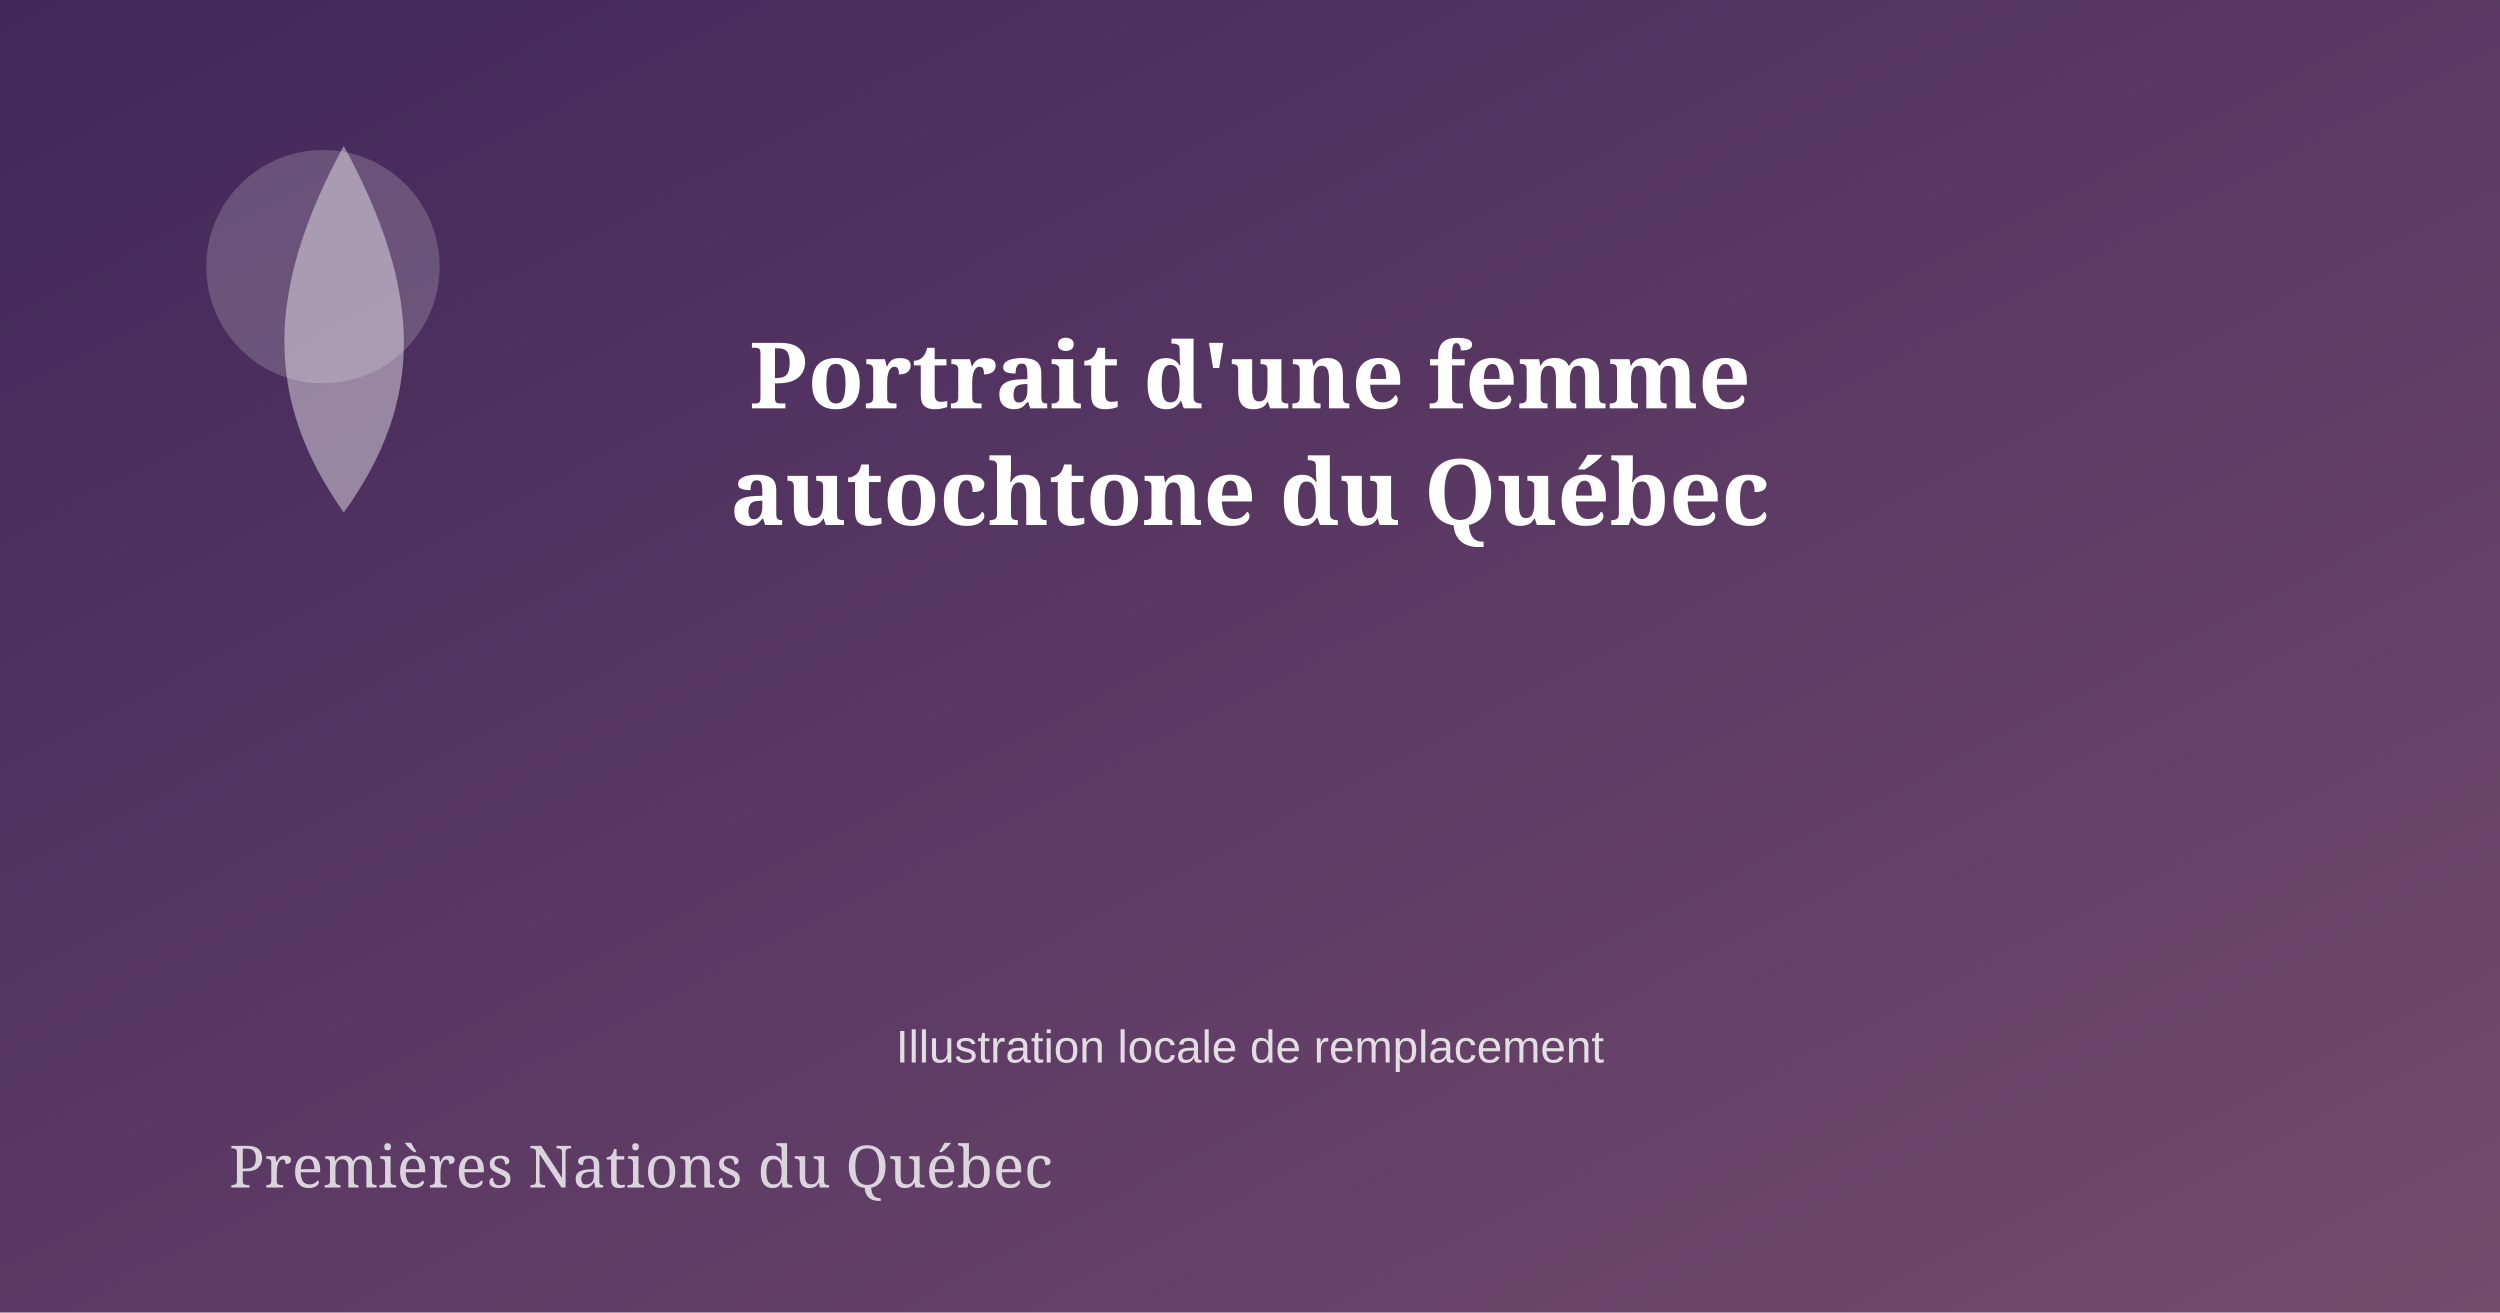
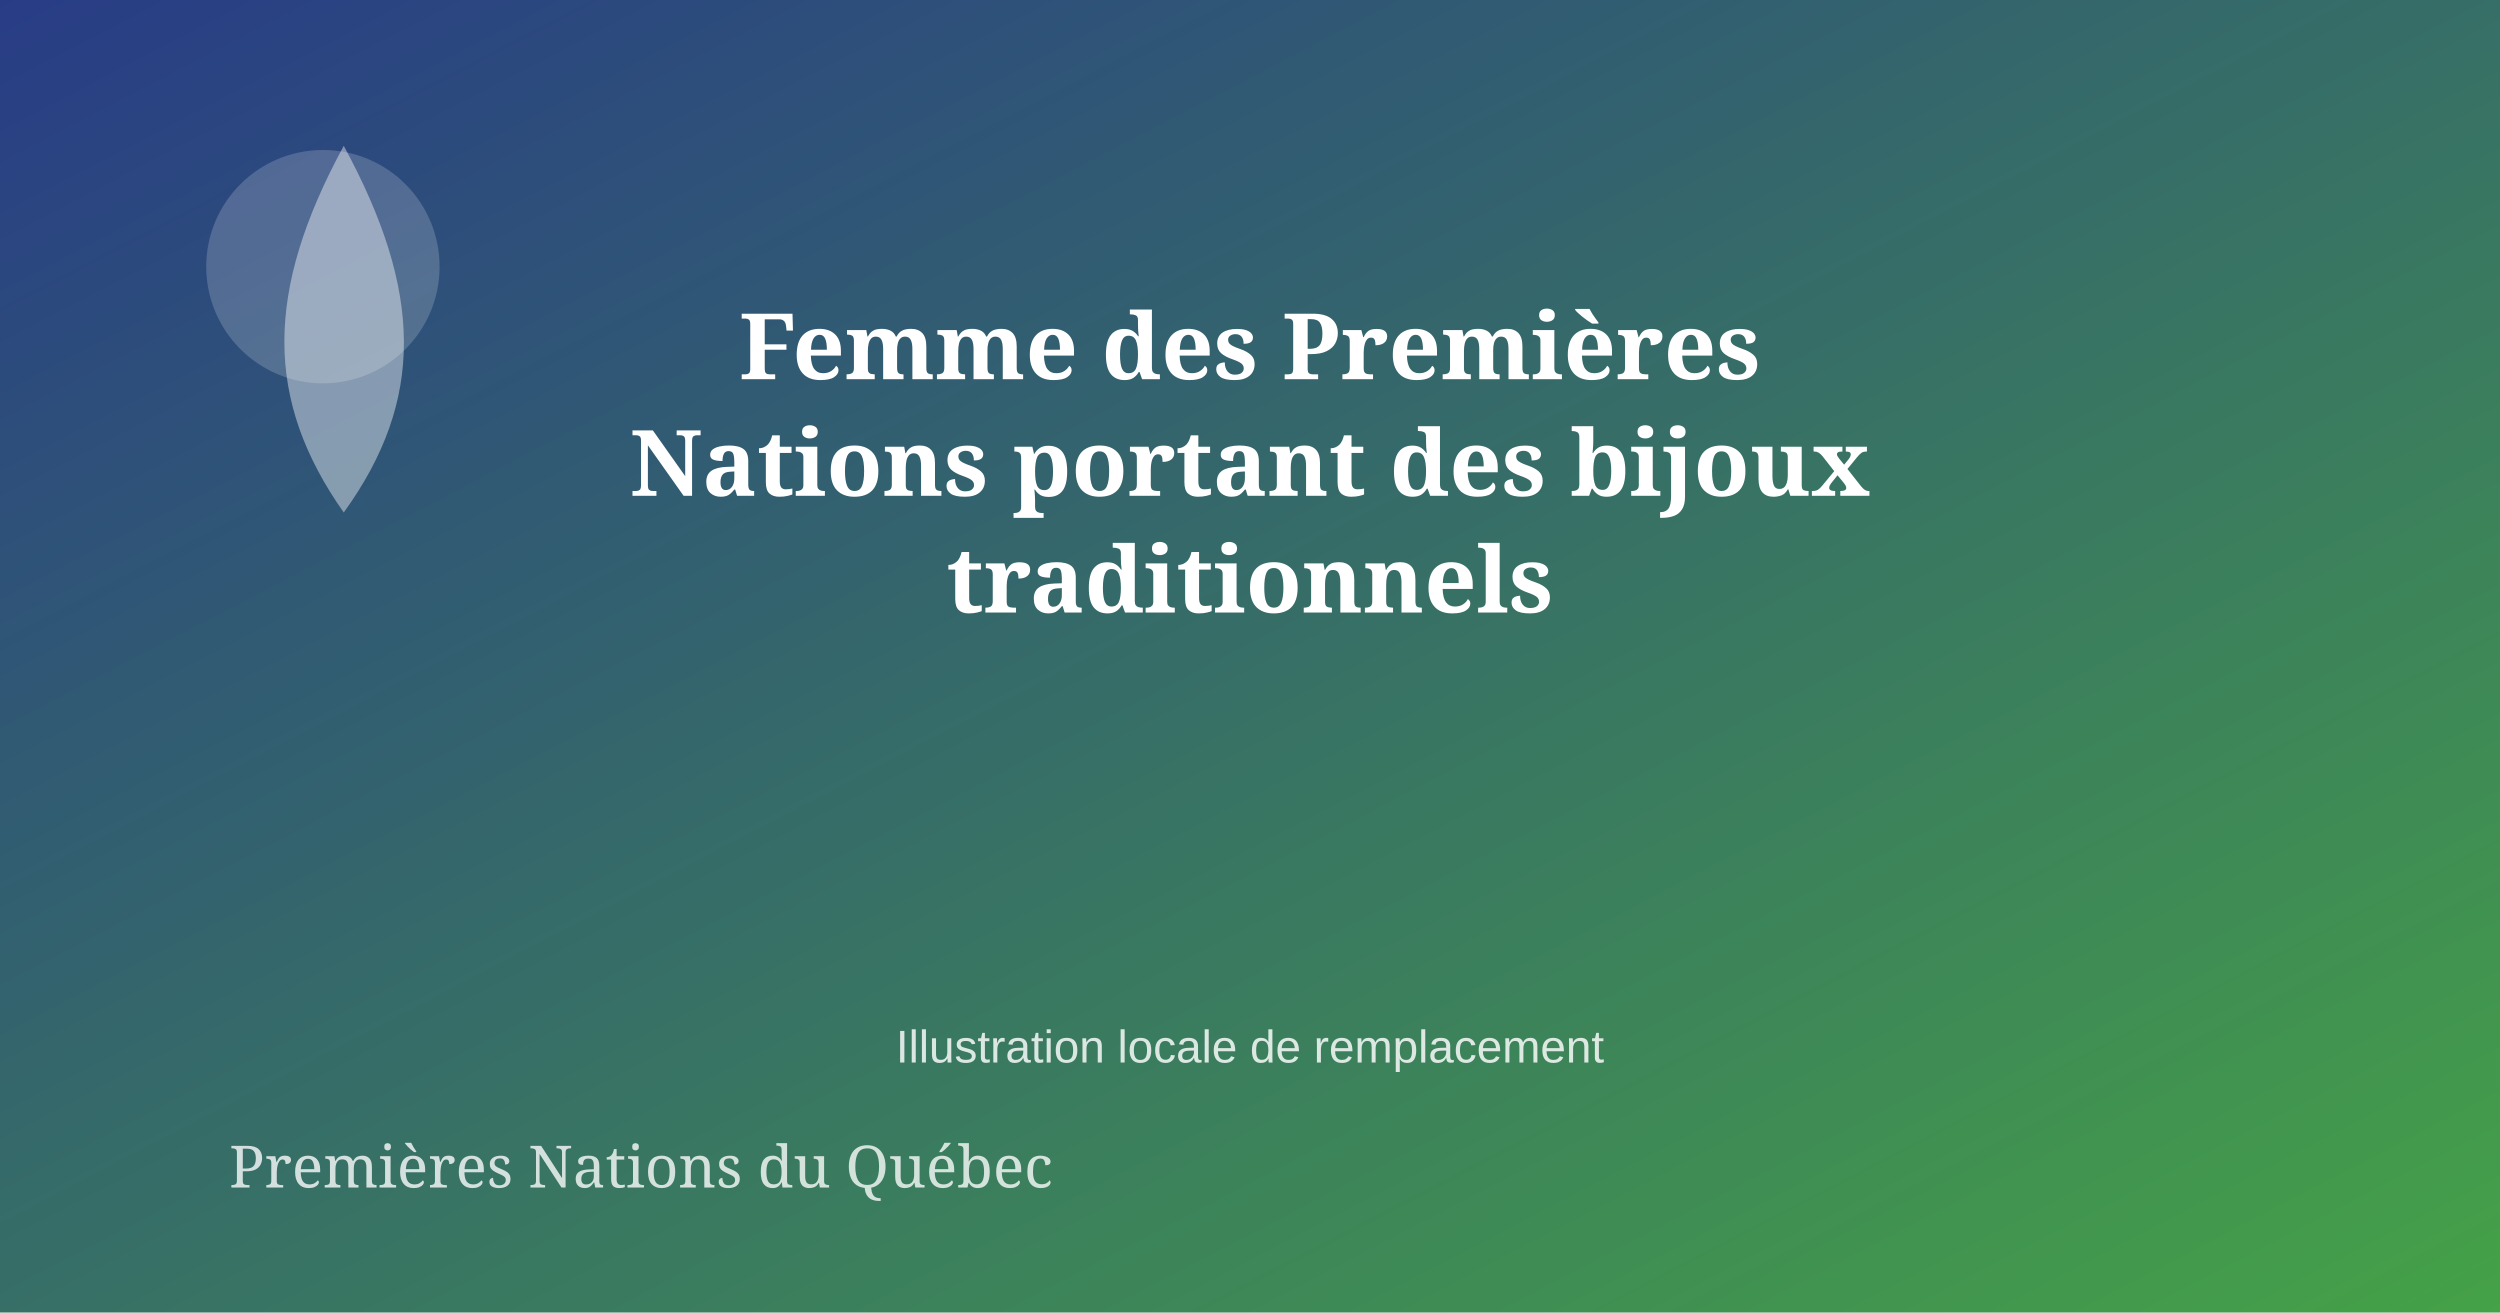
<svg xmlns="http://www.w3.org/2000/svg" viewBox="0 0 1200 630" role="img" aria-labelledby="title desc">
  <defs>
    <linearGradient id="bg" x1="0" y1="0" x2="1" y2="1">
-       <stop offset="0%" stop-color="#42275a" />
-       <stop offset="100%" stop-color="#734b6d" />
+       <stop offset="0%" stop-color="#283c86" />
+       <stop offset="100%" stop-color="#45a247" />
    </linearGradient>
  </defs>
  <rect width="1200" height="630" fill="url(#bg)" />
  <circle cx="155" cy="128" r="56" fill="rgba(255,255,255,0.18)" />
  <path d="M165 70c38 70 39 122 0 176-38-54-38-106 0-176Z" fill="rgba(255,255,255,0.42)" />
  <text x="110" y="570" font-size="28" fill="rgba(255,255,255,0.78)" font-family="Georgia, serif">Premières Nations du Québec</text>
-   <text x="600" y="196" text-anchor="middle" font-size="44" font-weight="700" fill="#ffffff" font-family="Georgia, serif">Portrait d'une femme</text>
-   <text x="600" y="252" text-anchor="middle" font-size="44" font-weight="700" fill="#ffffff" font-family="Georgia, serif">autochtone du Québec</text>
+   <text x="600" y="182" text-anchor="middle" font-size="44" font-weight="700" fill="#ffffff" font-family="Georgia, serif">Femme des Premières</text>
+   <text x="600" y="238" text-anchor="middle" font-size="44" font-weight="700" fill="#ffffff" font-family="Georgia, serif">Nations portant des bijoux</text>
+   <text x="600" y="294" text-anchor="middle" font-size="44" font-weight="700" fill="#ffffff" font-family="Georgia, serif">traditionnels</text>
  <text x="600" y="510" text-anchor="middle" font-size="22" fill="rgba(255,255,255,0.82)" font-family="Arial, sans-serif">Illustration locale de remplacement</text>
</svg>
